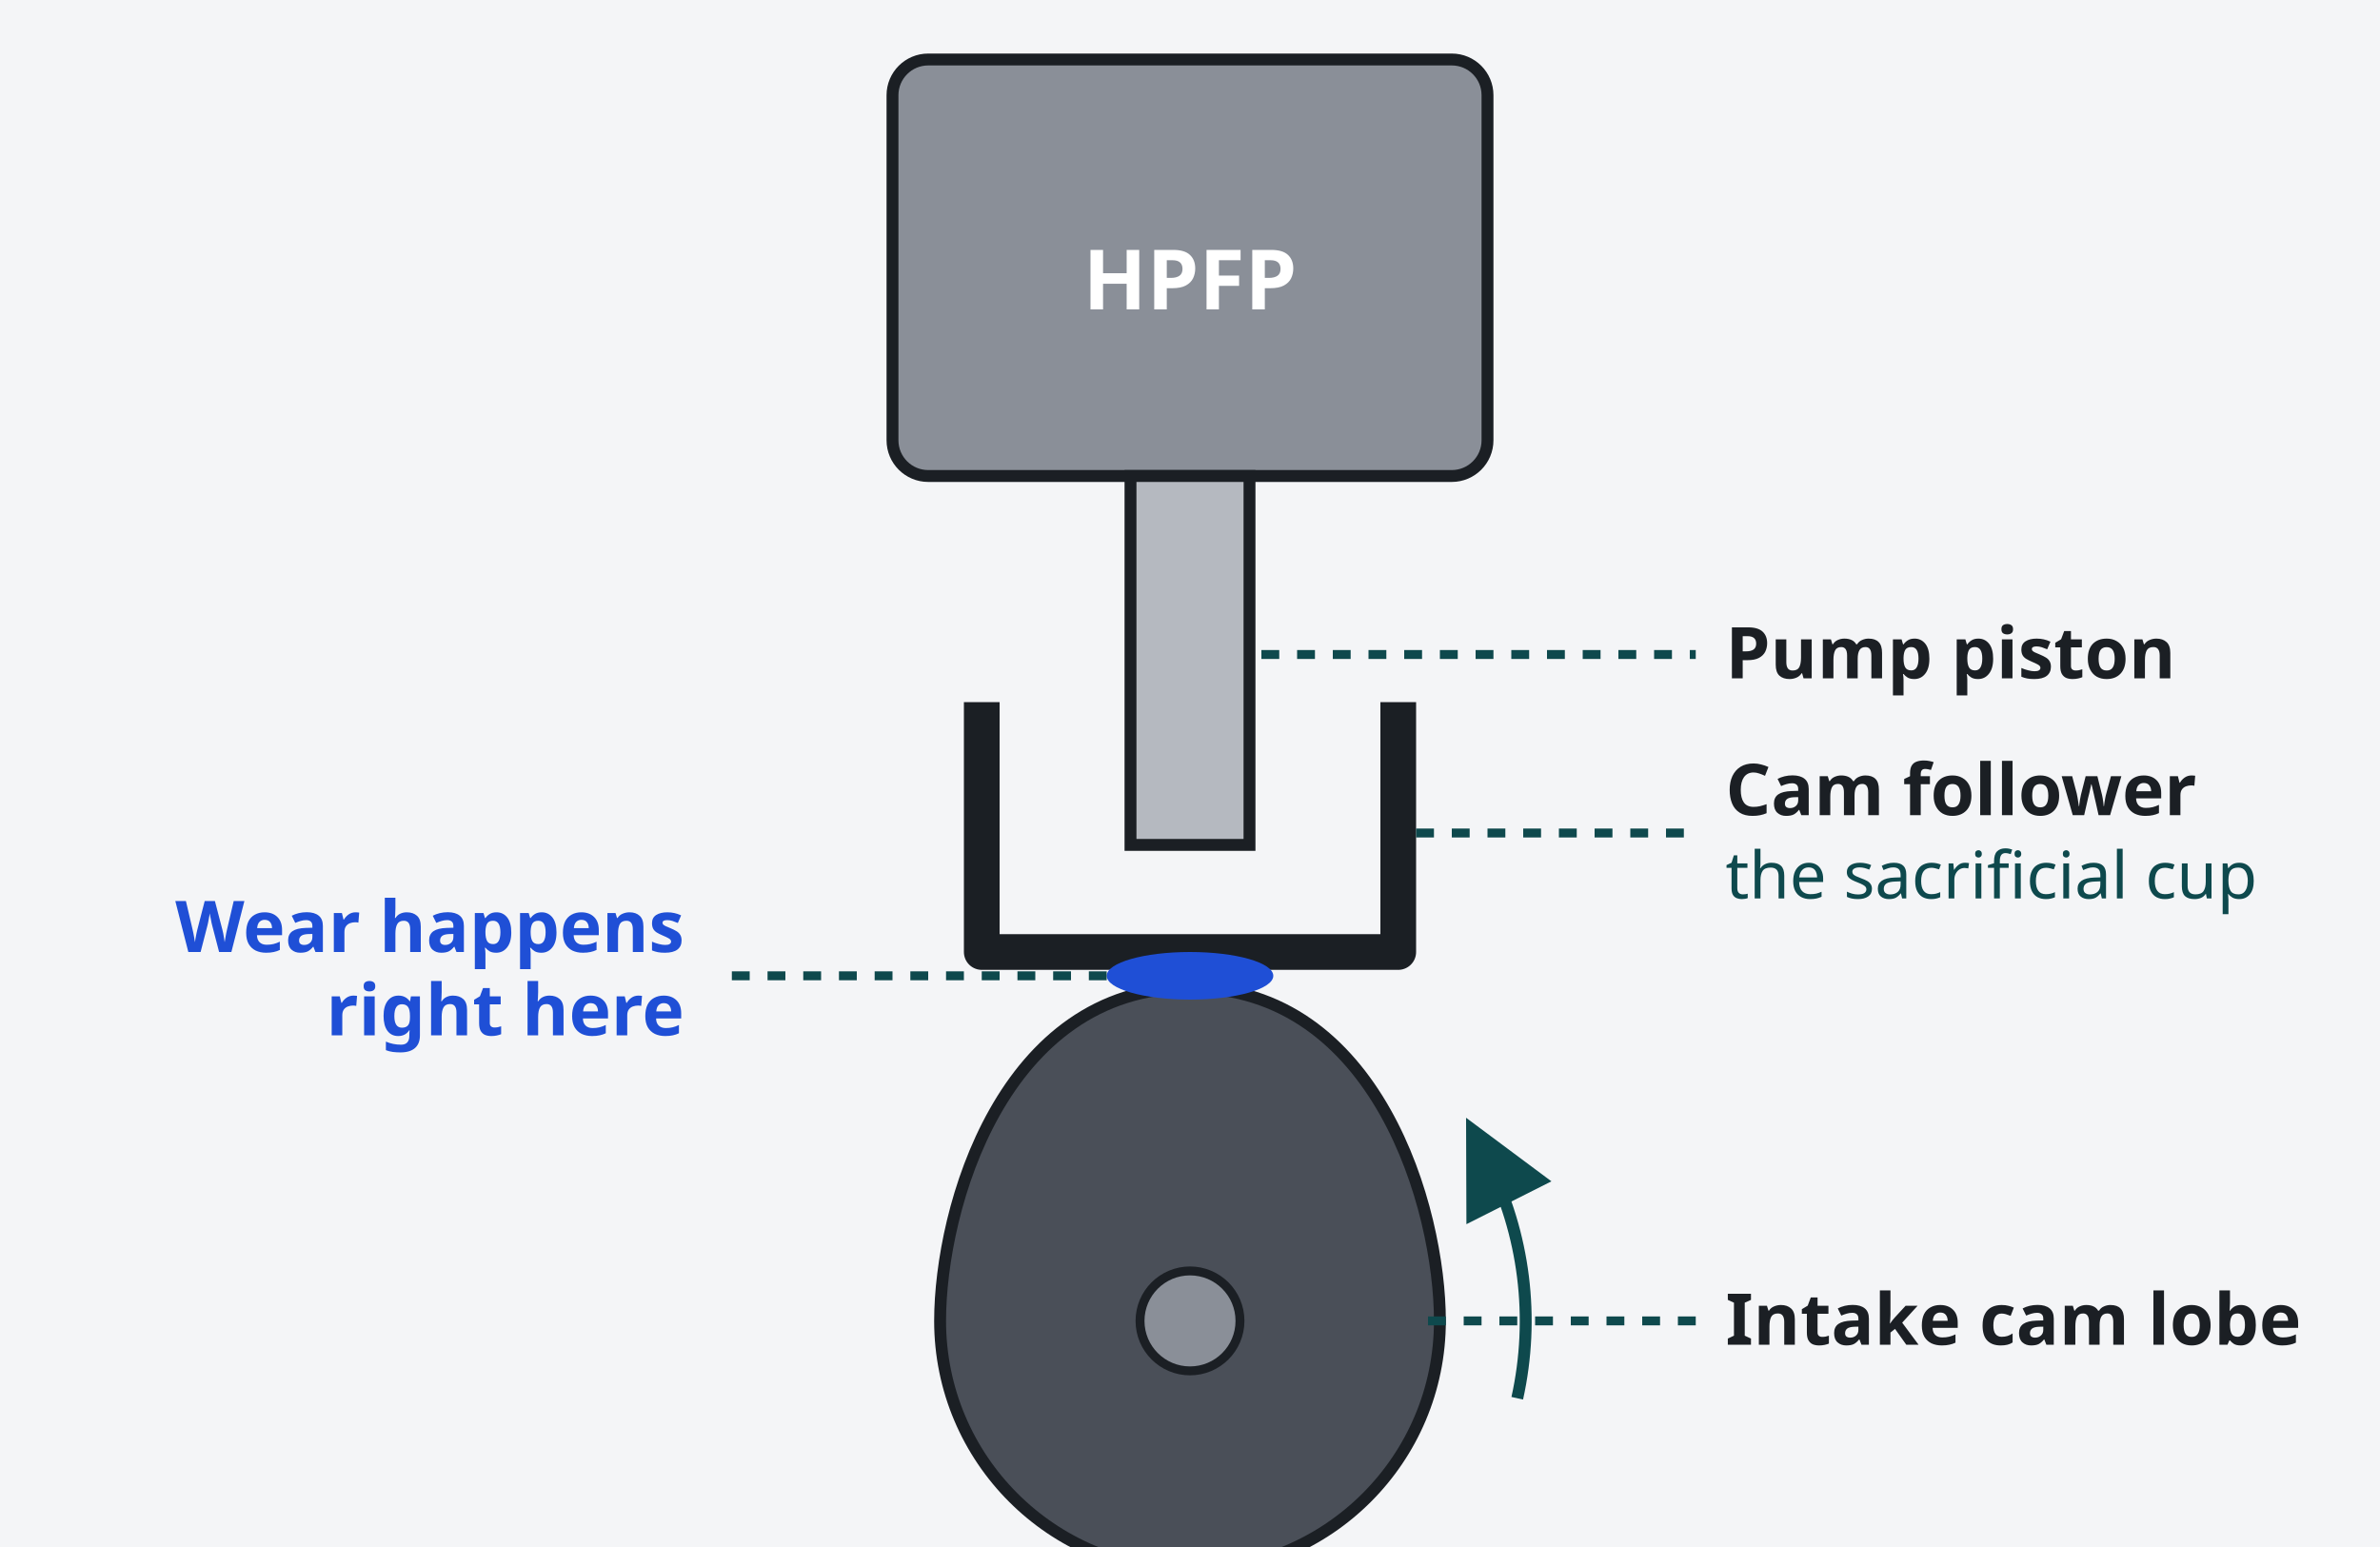
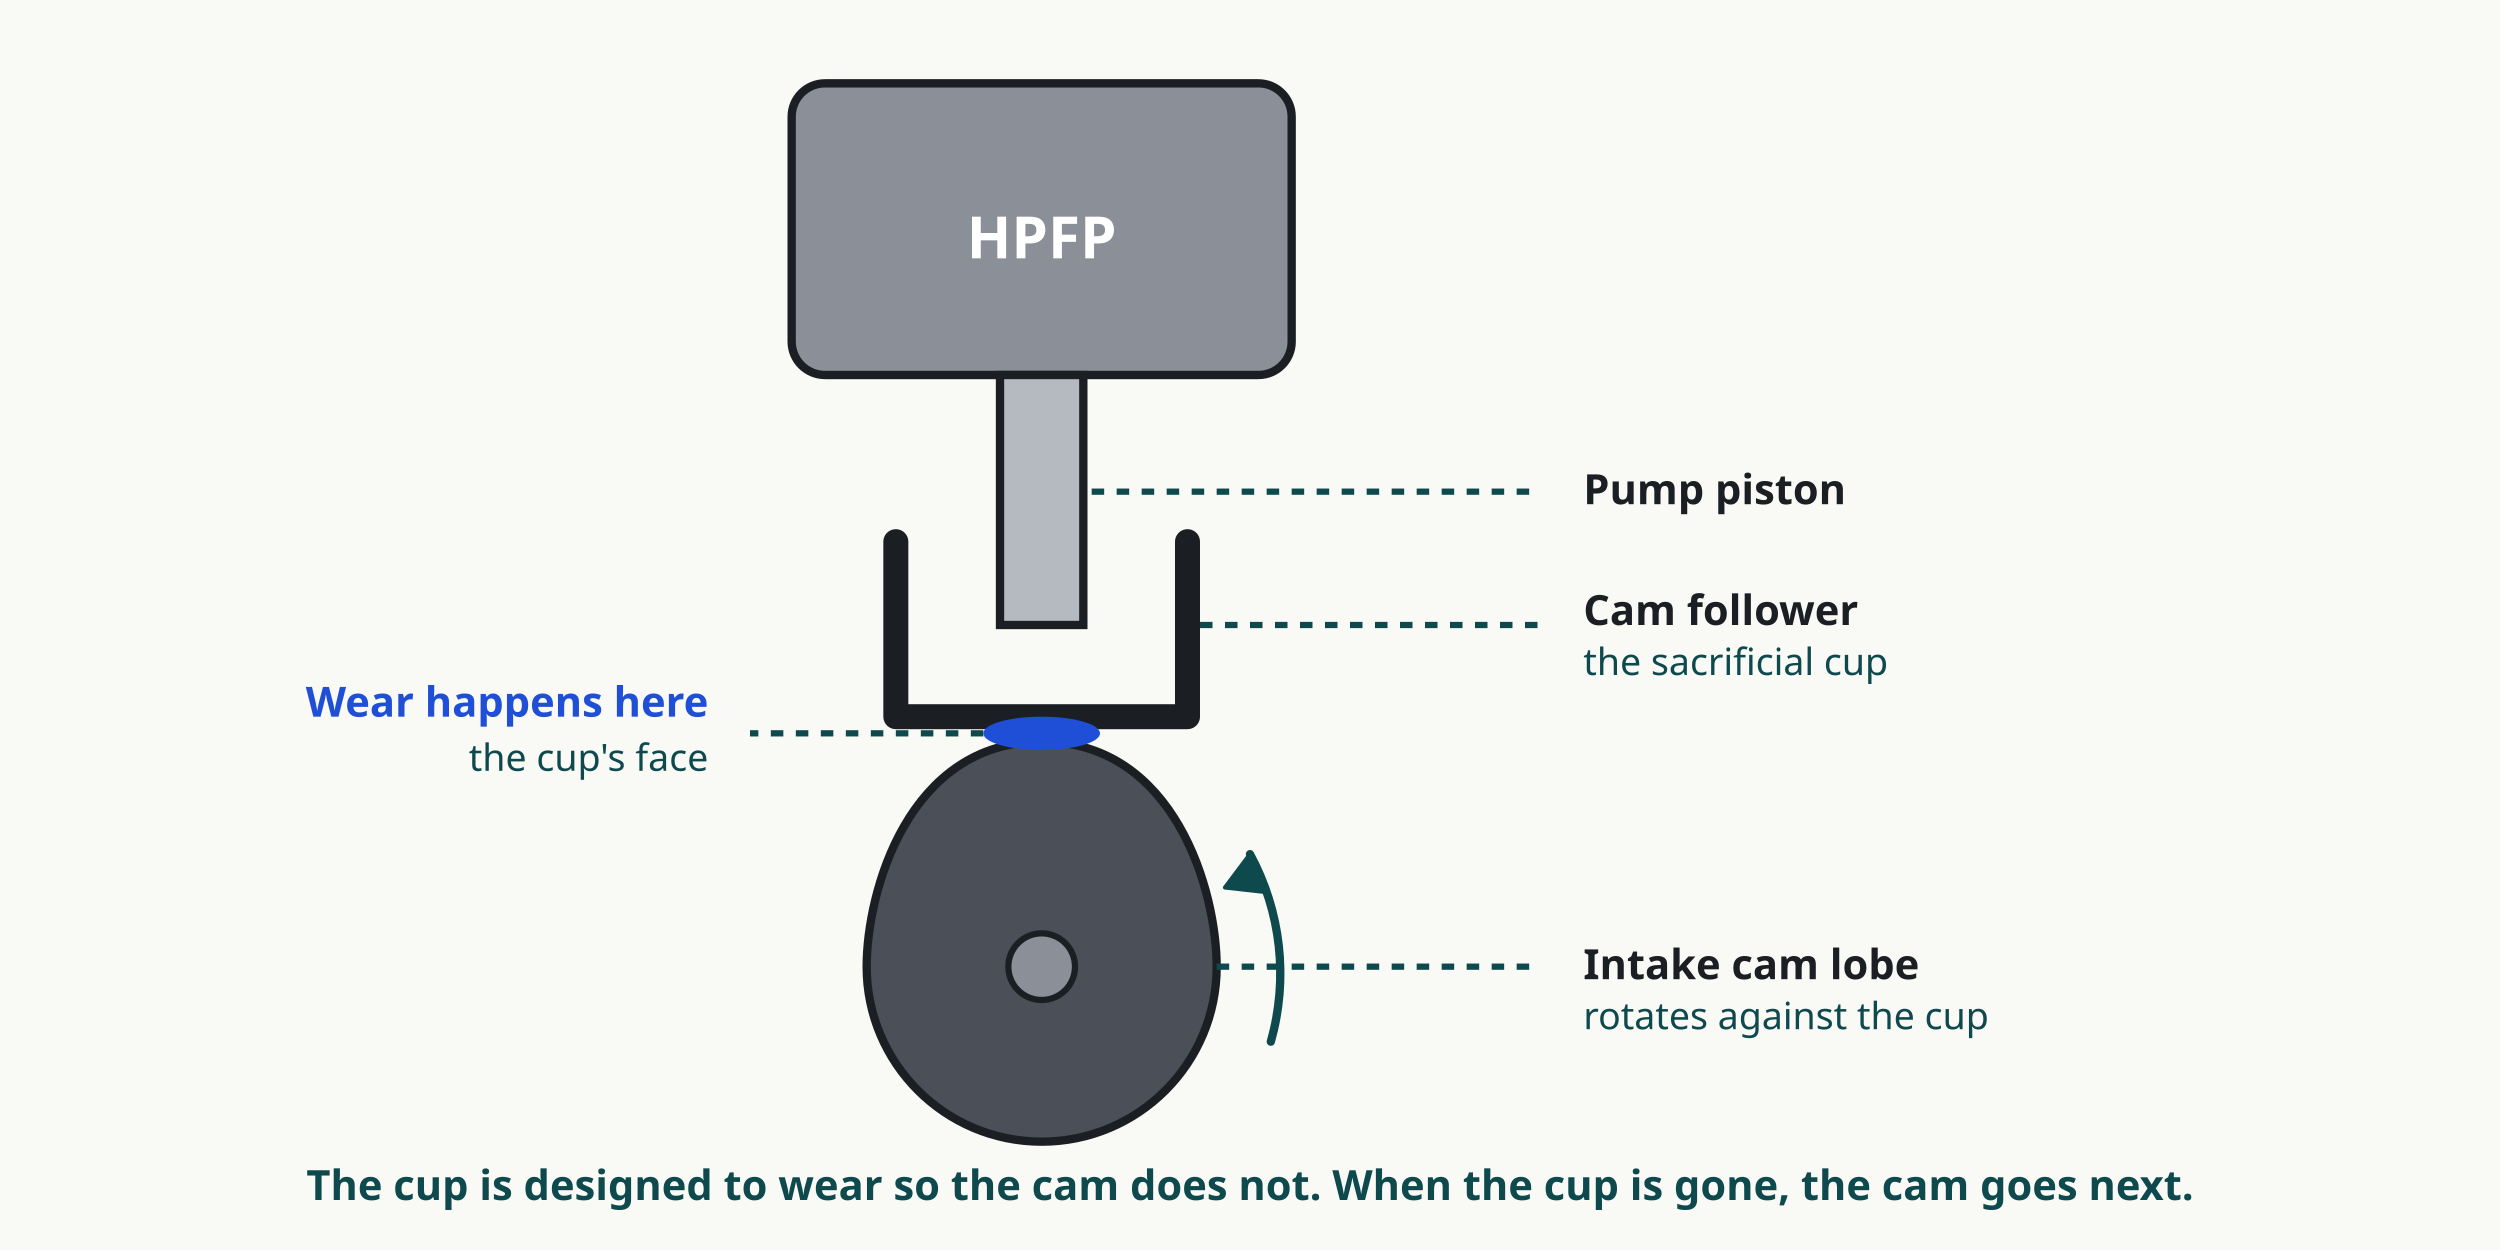
- <svg xmlns="http://www.w3.org/2000/svg" viewBox="0 0 400 260" role="img" aria-label="Cutaway showing the fuel pump piston pressing on the cup-shaped follower, which rides on the camshaft lobe">
-   <rect width="400" height="260" fill="#F4F5F7" />
-   <rect x="150" y="10" width="100" height="70" rx="6" fill="#8A8F98" stroke="#1B1F24" stroke-width="2" />
-   <text x="200" y="52" text-anchor="middle" fill="#fff" font-size="14" font-weight="800" font-family="Archivo, system-ui, sans-serif">HPFP</text>
-   <rect x="190" y="80" width="20" height="62" fill="#B5B9C0" stroke="#1B1F24" stroke-width="2" />
-   <path d="M165 118 V160 H235 V118" fill="none" stroke="#1B1F24" stroke-width="6" stroke-linejoin="round" />
-   <g transform="rotate(0 200 222)">
-     <path d="M200 166 C 231.5 166, 242 203.1, 242 222 A 42 42 0 1 1 158 222 C 158 203.1, 168.5 166, 200 166 Z" fill="#4A4F58" stroke="#1B1F24" stroke-width="2" />
-     <circle cx="200" cy="222" r="8.4" fill="#8A8F98" stroke="#1B1F24" stroke-width="1.5" />
-   </g>
-   <ellipse cx="200" cy="164" rx="14" ry="4" fill="#1F4FD6" />
-   <path d="M255 235 A 60 60 0 0 0 250 195" fill="none" stroke="#0E494D" stroke-width="2" marker-end="url(#arr)" />
-   <defs>
-     <marker id="arr" markerWidth="8" markerHeight="8" refX="4" refY="4" orient="auto">
-       <path d="M0 0 L8 4 L0 8 Z" fill="#0E494D" />
-     </marker>
-   </defs>
-   <path d="M212 110 H285" fill="none" stroke="#0E494D" stroke-width="1.5" stroke-dasharray="3 3" />
-   <text x="290" y="114" text-anchor="start" fill="#1B1F24" font-size="12" font-weight="600" font-family="Archivo, system-ui, sans-serif">Pump piston</text>
-   <path d="M238 140 H285" fill="none" stroke="#0E494D" stroke-width="1.5" stroke-dasharray="3 3" />
-   <text x="290" y="137" text-anchor="start" fill="#1B1F24" font-size="12" font-weight="600" font-family="Archivo, system-ui, sans-serif">Cam follower</text>
-   <text x="290" y="151" text-anchor="start" fill="#0E494D" font-size="11" font-weight="400" font-family="Archivo, system-ui, sans-serif">the sacrificial cup</text>
-   <path d="M240 222 H285" fill="none" stroke="#0E494D" stroke-width="1.5" stroke-dasharray="3 3" />
-   <text x="290" y="226" text-anchor="start" fill="#1B1F24" font-size="12" font-weight="600" font-family="Archivo, system-ui, sans-serif">Intake cam lobe</text>
-   <path d="M186 164 H120" fill="none" stroke="#0E494D" stroke-width="1.5" stroke-dasharray="3 3" />
-   <text x="115" y="160" text-anchor="end" fill="#1F4FD6" font-size="12" font-weight="700" font-family="Archivo, system-ui, sans-serif">Wear happens</text>
-   <text x="115" y="174" text-anchor="end" fill="#1F4FD6" font-size="12" font-weight="700" font-family="Archivo, system-ui, sans-serif">right here</text>
+ <svg xmlns="http://www.w3.org/2000/svg" viewBox="0 0 600 300" role="img" aria-label="Cutaway: fuel pump piston pressing on the cup-shaped follower, which rides on the camshaft lobe">
+   <rect width="600" height="300" fill="#F9F9F5" />
+   <rect x="190" y="20" width="120" height="70" rx="8" fill="#8A8F98" stroke="#1B1F24" stroke-width="2" />
+   <text x="250" y="62" text-anchor="middle" fill="#FFFFFF" font-size="14" font-weight="800" font-family="Plus Jakarta Sans, system-ui, sans-serif">HPFP</text>
+   <rect x="240" y="90" width="20" height="60" rx="0" fill="#B5B9C0" stroke="#1B1F24" stroke-width="2" />
+   <path d="M215 130 V172 H285 V130" fill="none" stroke="#1B1F24" stroke-width="6" stroke-linecap="round" stroke-linejoin="round" />
+   <path d="M250 178 C 282 178, 292 214, 292 232 A 42 42 0 1 1 208 232 C 208 214, 218 178, 250 178 Z" fill="#4A4F58" stroke="#1B1F24" stroke-width="2" stroke-linecap="round" stroke-linejoin="round" />
+   <circle cx="250" cy="232" r="8" fill="#8A8F98" stroke="#1B1F24" stroke-width="1.5" />
+   <ellipse cx="250" cy="176" rx="14" ry="4" fill="#1F4FD6" />
+   <path d="M262 118 H370" fill="none" stroke="#0E494D" stroke-width="1.5" stroke-dasharray="3 3" />
+   <text x="380" y="121" text-anchor="start" fill="#1B1F24" font-size="10" font-weight="700" font-family="Plus Jakarta Sans, system-ui, sans-serif">Pump piston</text>
+   <path d="M288 150 H370" fill="none" stroke="#0E494D" stroke-width="1.5" stroke-dasharray="3 3" />
+   <text x="380" y="150" text-anchor="start" fill="#1B1F24" font-size="10" font-weight="700" font-family="Plus Jakarta Sans, system-ui, sans-serif">Cam follower</text>
+   <text x="380" y="162" text-anchor="start" fill="#0E494D" font-size="9" font-weight="400" font-family="Plus Jakarta Sans, system-ui, sans-serif">the sacrificial cup</text>
+   <path d="M292 232 H370" fill="none" stroke="#0E494D" stroke-width="1.5" stroke-dasharray="3 3" />
+   <text x="380" y="235" text-anchor="start" fill="#1B1F24" font-size="10" font-weight="700" font-family="Plus Jakarta Sans, system-ui, sans-serif">Intake cam lobe</text>
+   <text x="380" y="247" text-anchor="start" fill="#0E494D" font-size="9" font-weight="400" font-family="Plus Jakarta Sans, system-ui, sans-serif">rotates against the cup</text>
+   <path d="M236 176 H180" fill="none" stroke="#0E494D" stroke-width="1.5" stroke-dasharray="3 3" />
+   <text x="170" y="172" text-anchor="end" fill="#1F4FD6" font-size="10" font-weight="700" font-family="Plus Jakarta Sans, system-ui, sans-serif">Wear happens here</text>
+   <text x="170" y="185" text-anchor="end" fill="#0E494D" font-size="9" font-weight="400" font-family="Plus Jakarta Sans, system-ui, sans-serif">the cup's face</text>
+   <path d="M305 250 A 60 60 0 0 0 300 205" fill="none" stroke="#0E494D" stroke-width="2" stroke-linecap="round" stroke-linejoin="round" />
+   <path d="M300 205 l-6 8 l9 1 z" fill="#0E494D" stroke="#0E494D" stroke-width="1" stroke-linecap="round" stroke-linejoin="round" />
+   <text x="300.0" y="288" text-anchor="middle" fill="#0E494D" font-size="10" font-weight="700" font-family="Plus Jakarta Sans, system-ui, sans-serif">The cup is designed to wear so the cam does not. When the cup is gone, the cam goes next.</text>
</svg>
